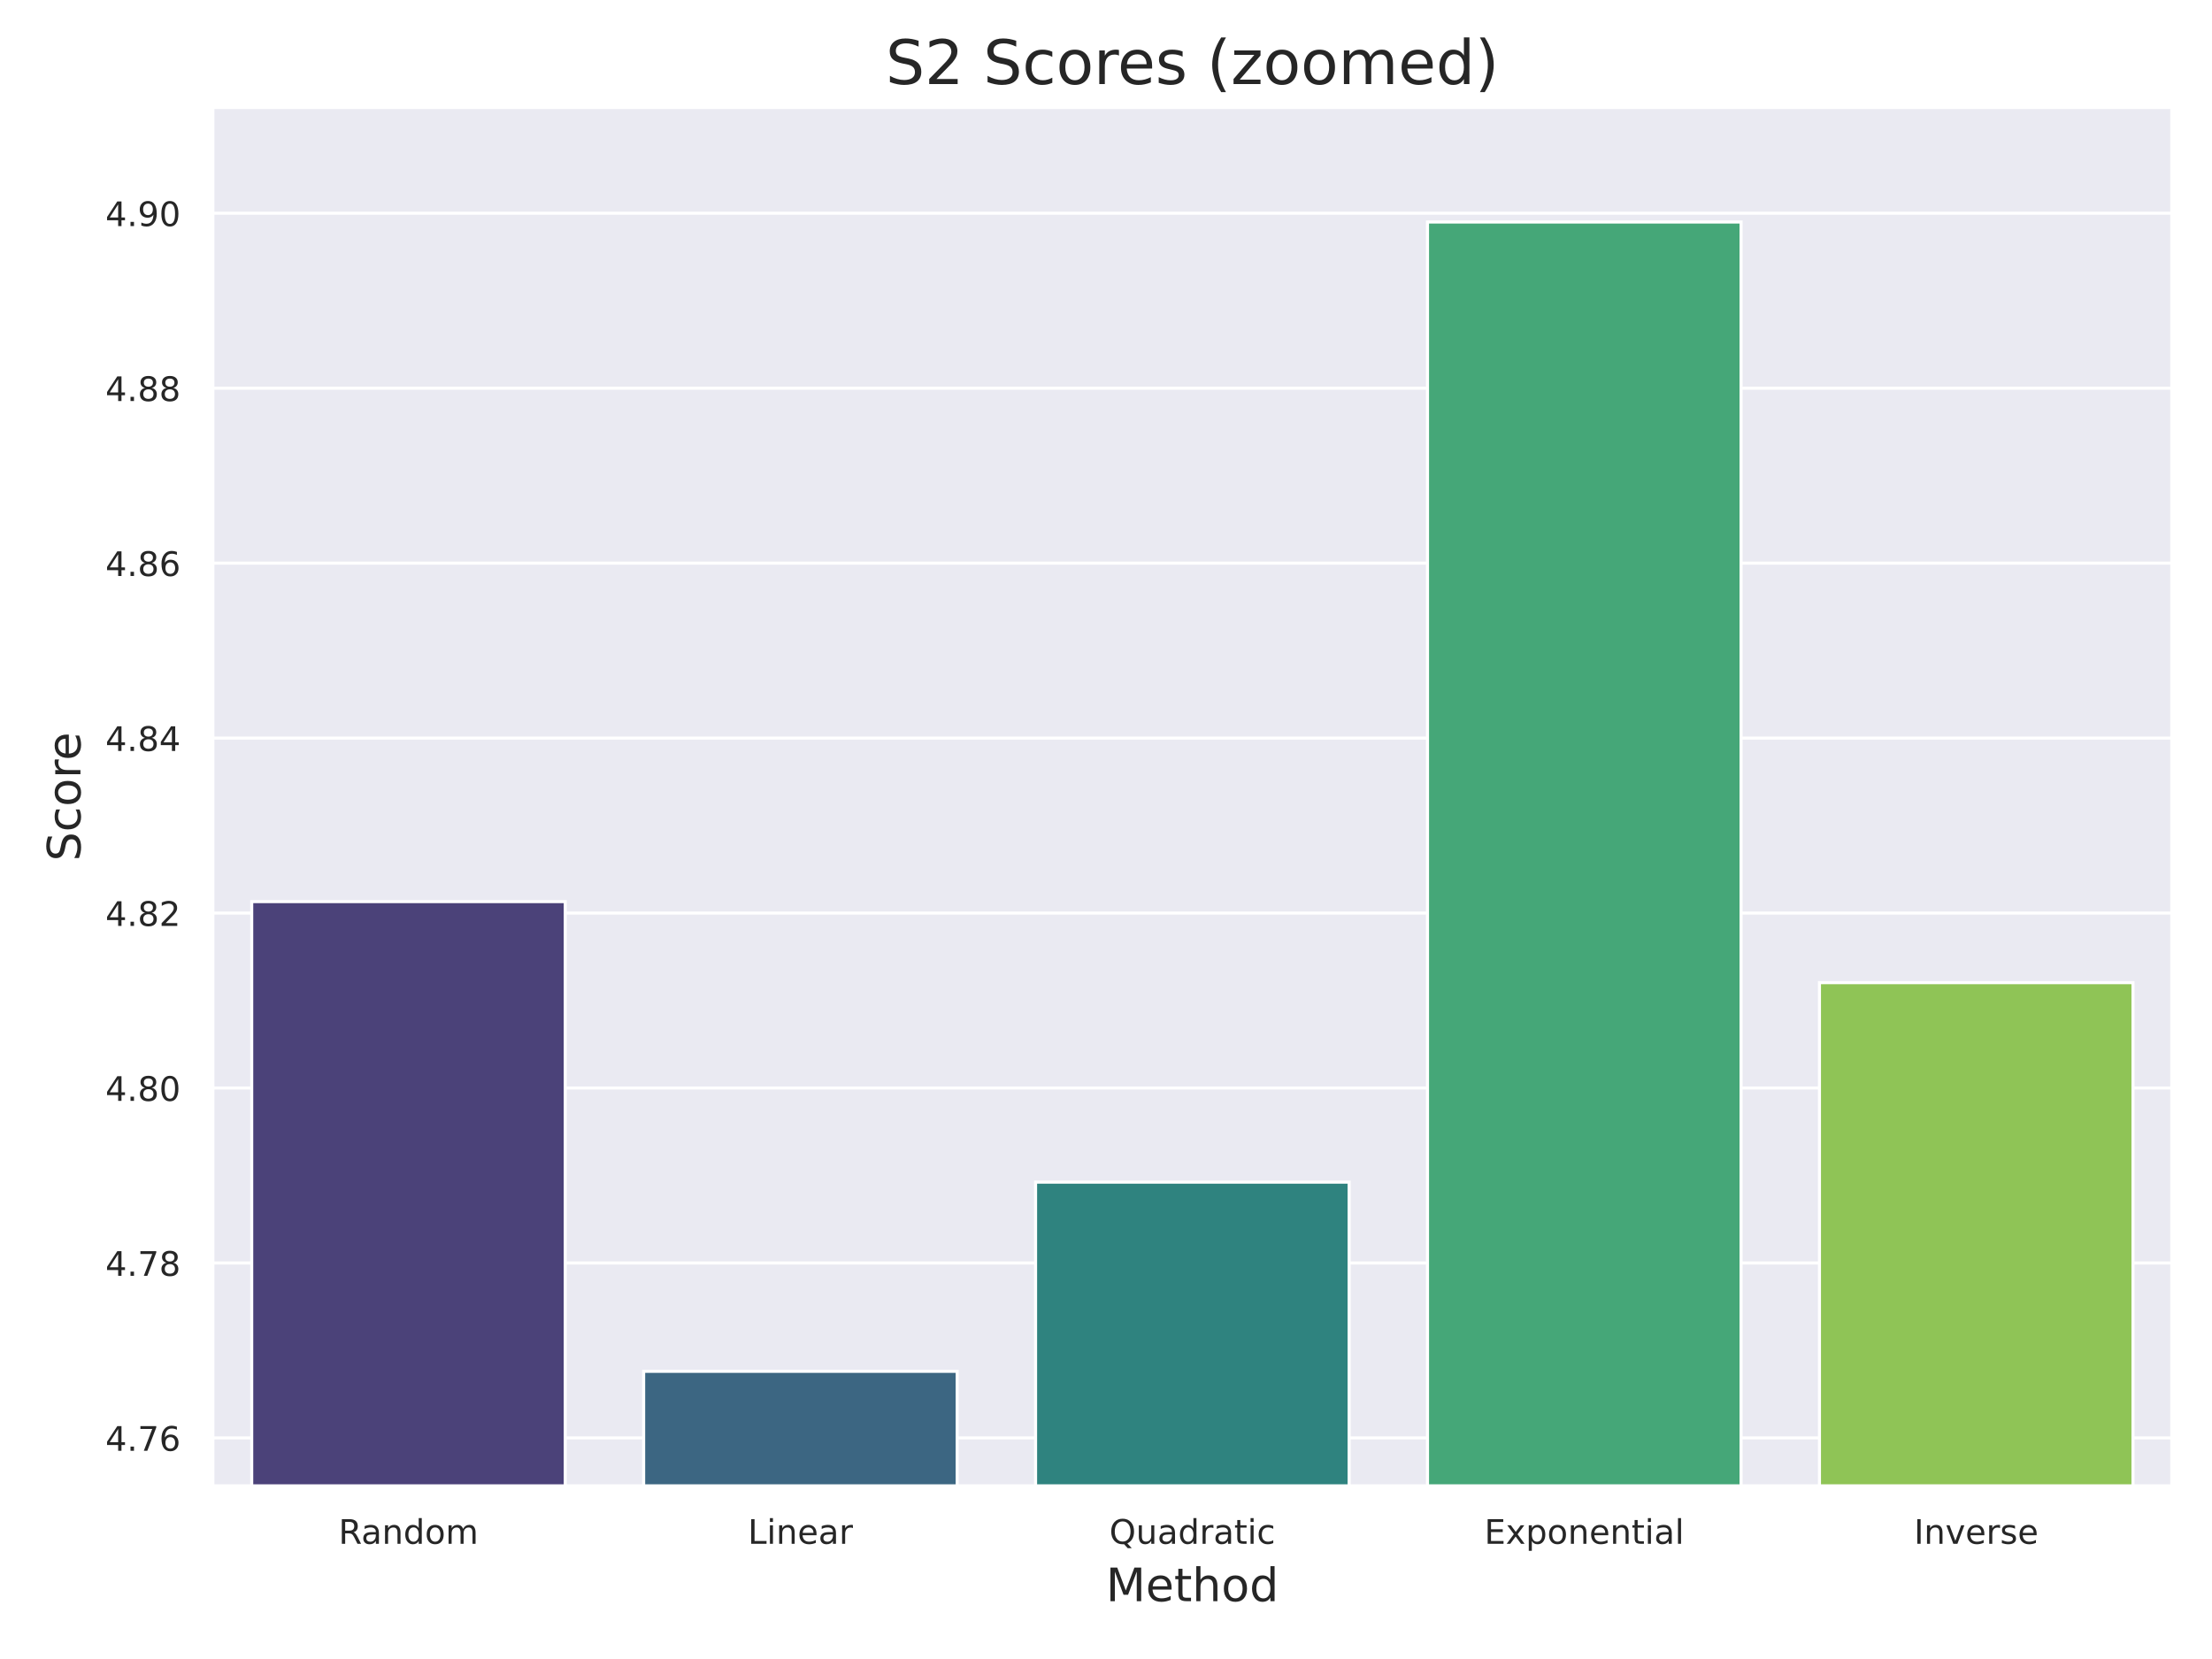
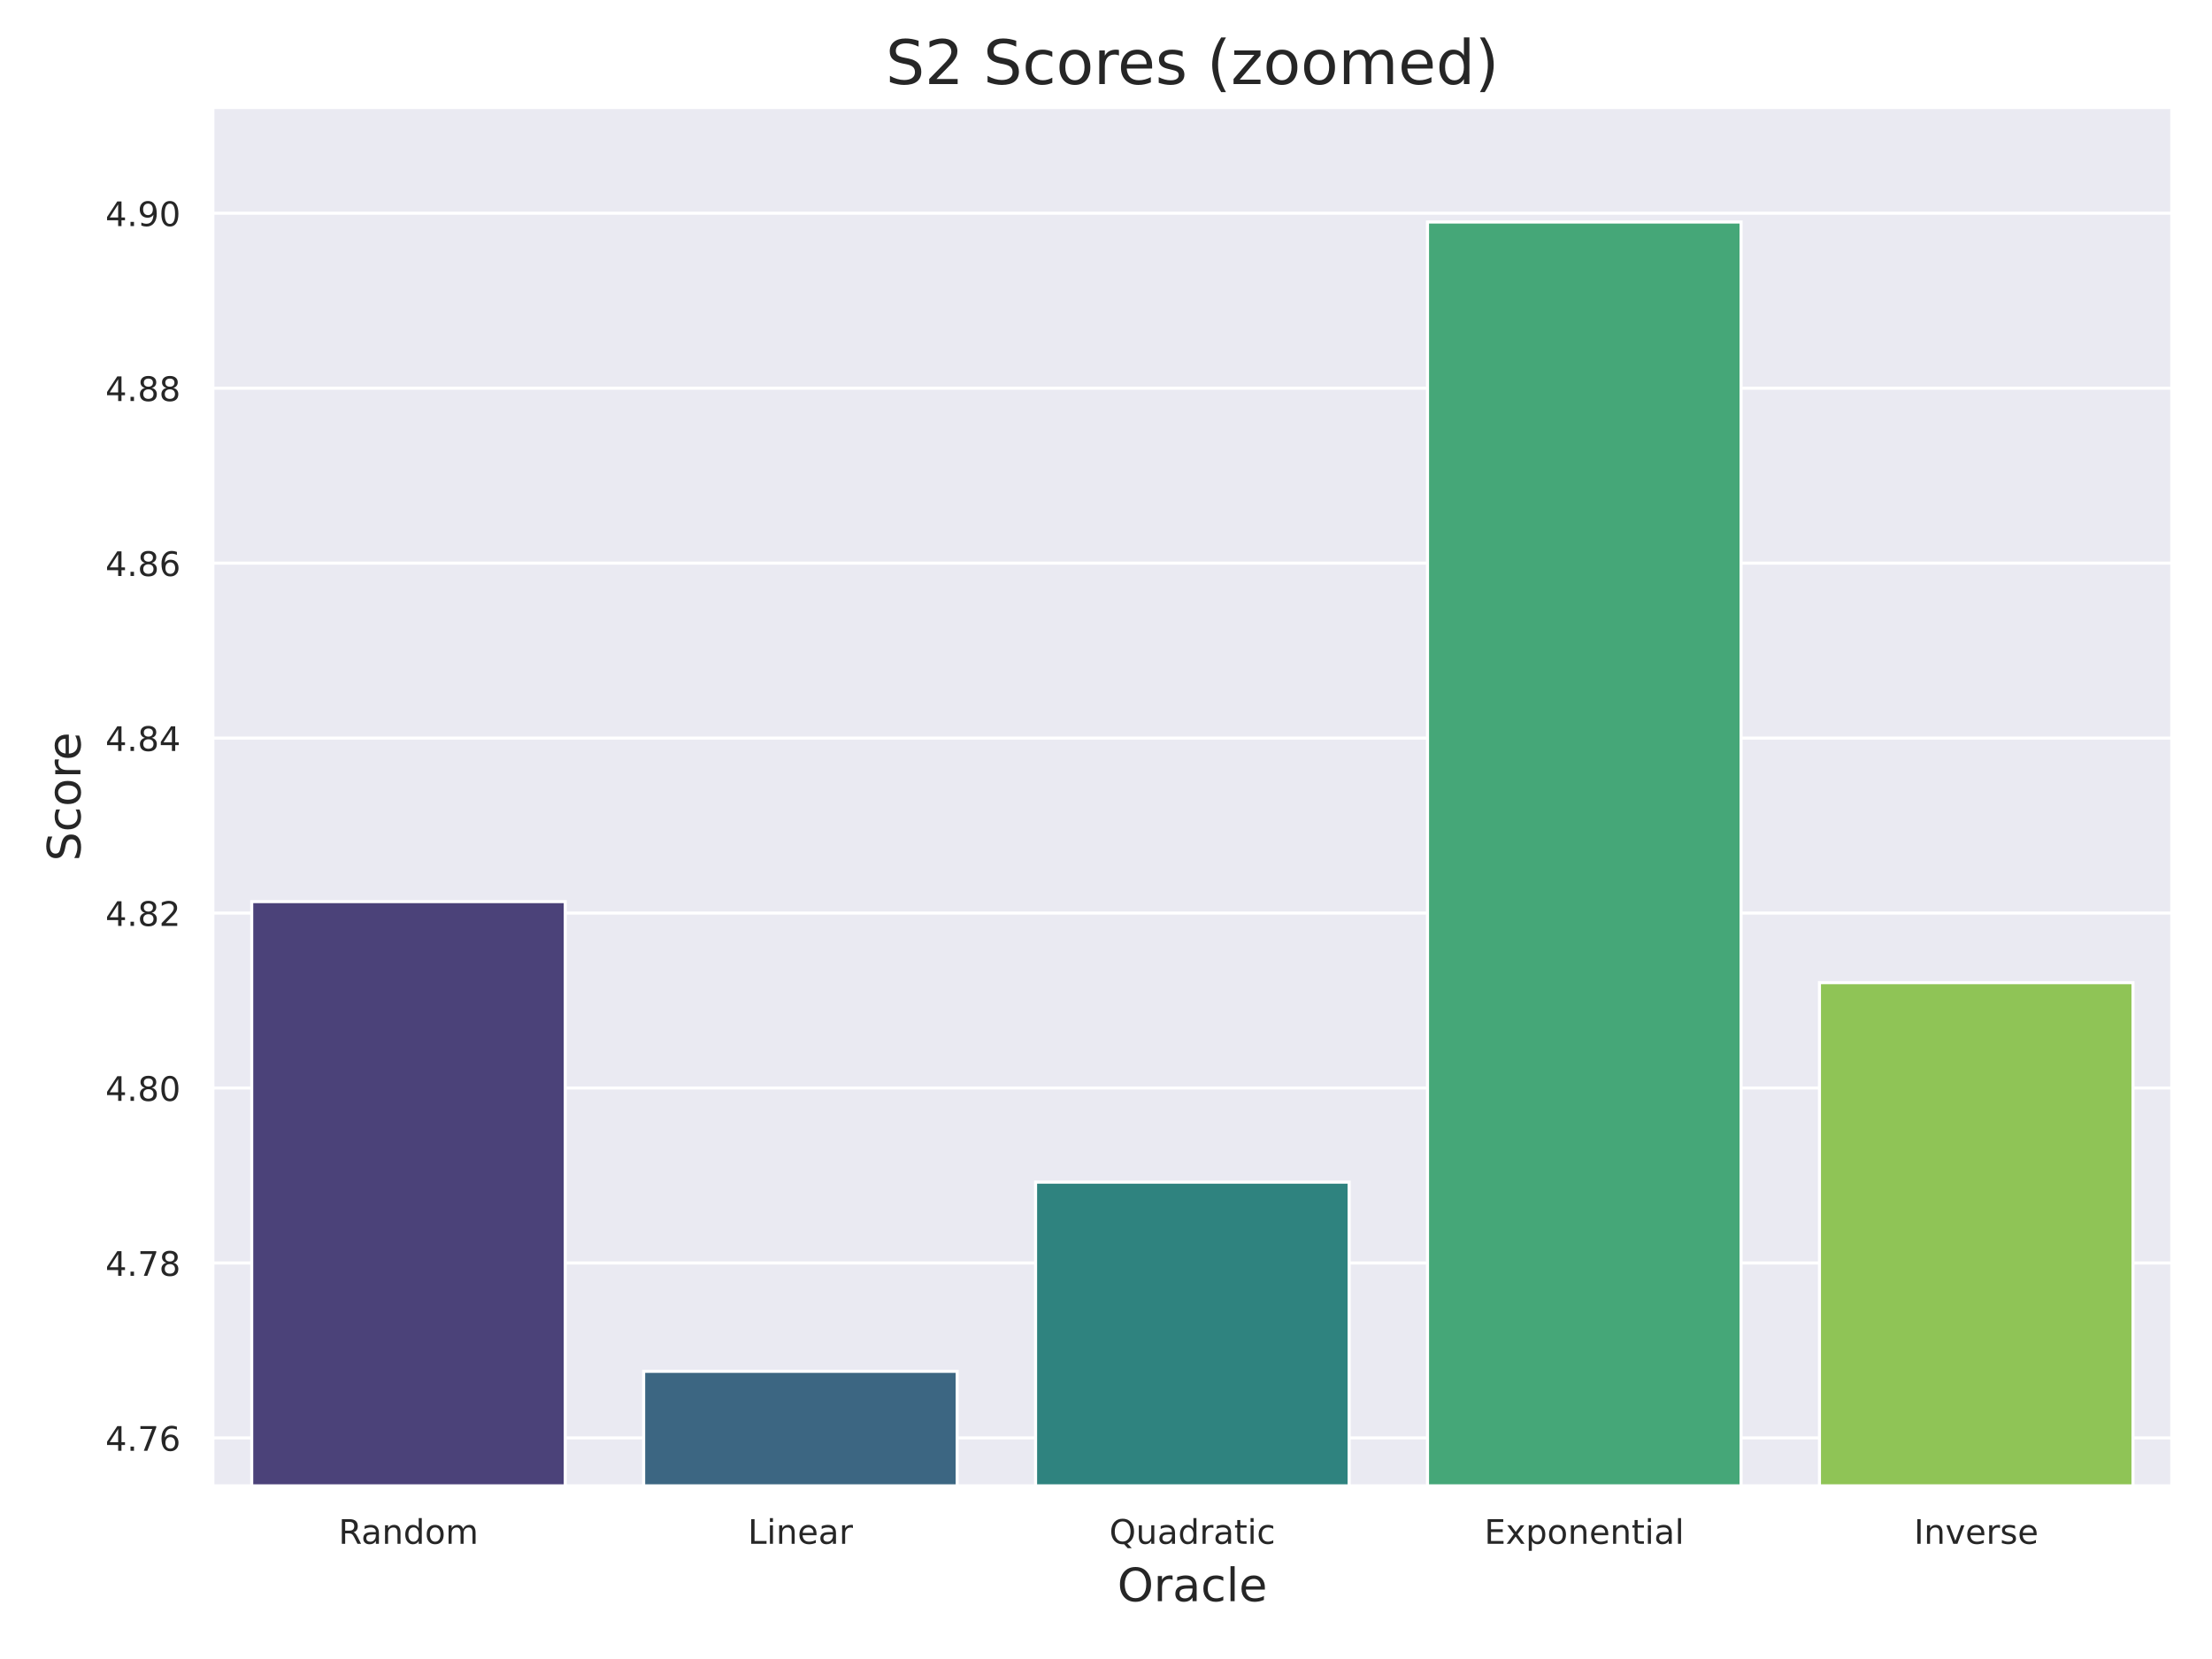
<svg xmlns="http://www.w3.org/2000/svg" xmlns:xlink="http://www.w3.org/1999/xlink" width="576pt" height="432pt" viewBox="0 0 576 432" version="1.1">
  <defs>
    <style type="text/css">*{stroke-linejoin: round; stroke-linecap: butt}</style>
  </defs>
  <g id="figure_1">
    <g id="patch_1">
      <path d="M 0 432  L 576 432  L 576 0  L 0 0  z " style="fill: #ffffff" />
    </g>
    <g id="axes_1">
      <g id="patch_2">
        <path d="M 55.338 387.012  L 565.632 387.012  L 565.632 27.888  L 55.338 27.888  z " style="fill: #eaeaf2" />
      </g>
      <g id="matplotlib.axis_1">
        <g id="xtick_1">
          <g id="text_1">
            <g style="fill: #262626" transform="translate(88.15278 401.9986) scale(0.088 -0.088)">
              <defs>
                <path id="DejaVuSans-52" d="M 2841 2188  Q 3044 2119 3236 1894  Q 3428 1669 3622 1275  L 4263 0  L 3584 0  L 2988 1197  Q 2756 1666 2539 1819  Q 2322 1972 1947 1972  L 1259 1972  L 1259 0  L 628 0  L 628 4666  L 2053 4666  Q 2853 4666 3247 4331  Q 3641 3997 3641 3322  Q 3641 2881 3436 2590  Q 3231 2300 2841 2188  z M 1259 4147  L 1259 2491  L 2053 2491  Q 2509 2491 2742 2702  Q 2975 2913 2975 3322  Q 2975 3731 2742 3939  Q 2509 4147 2053 4147  L 1259 4147  z " transform="scale(0.015625)" />
                <path id="DejaVuSans-61" d="M 2194 1759  Q 1497 1759 1228 1600  Q 959 1441 959 1056  Q 959 750 1161 570  Q 1363 391 1709 391  Q 2188 391 2477 730  Q 2766 1069 2766 1631  L 2766 1759  L 2194 1759  z M 3341 1997  L 3341 0  L 2766 0  L 2766 531  Q 2569 213 2275 61  Q 1981 -91 1556 -91  Q 1019 -91 701 211  Q 384 513 384 1019  Q 384 1609 779 1909  Q 1175 2209 1959 2209  L 2766 2209  L 2766 2266  Q 2766 2663 2505 2880  Q 2244 3097 1772 3097  Q 1472 3097 1187 3025  Q 903 2953 641 2809  L 641 3341  Q 956 3463 1253 3523  Q 1550 3584 1831 3584  Q 2591 3584 2966 3190  Q 3341 2797 3341 1997  z " transform="scale(0.015625)" />
                <path id="DejaVuSans-6e" d="M 3513 2113  L 3513 0  L 2938 0  L 2938 2094  Q 2938 2591 2744 2837  Q 2550 3084 2163 3084  Q 1697 3084 1428 2787  Q 1159 2491 1159 1978  L 1159 0  L 581 0  L 581 3500  L 1159 3500  L 1159 2956  Q 1366 3272 1645 3428  Q 1925 3584 2291 3584  Q 2894 3584 3203 3211  Q 3513 2838 3513 2113  z " transform="scale(0.015625)" />
                <path id="DejaVuSans-64" d="M 2906 2969  L 2906 4863  L 3481 4863  L 3481 0  L 2906 0  L 2906 525  Q 2725 213 2448 61  Q 2172 -91 1784 -91  Q 1150 -91 751 415  Q 353 922 353 1747  Q 353 2572 751 3078  Q 1150 3584 1784 3584  Q 2172 3584 2448 3432  Q 2725 3281 2906 2969  z M 947 1747  Q 947 1113 1208 752  Q 1469 391 1925 391  Q 2381 391 2643 752  Q 2906 1113 2906 1747  Q 2906 2381 2643 2742  Q 2381 3103 1925 3103  Q 1469 3103 1208 2742  Q 947 2381 947 1747  z " transform="scale(0.015625)" />
                <path id="DejaVuSans-6f" d="M 1959 3097  Q 1497 3097 1228 2736  Q 959 2375 959 1747  Q 959 1119 1226 758  Q 1494 397 1959 397  Q 2419 397 2687 759  Q 2956 1122 2956 1747  Q 2956 2369 2687 2733  Q 2419 3097 1959 3097  z M 1959 3584  Q 2709 3584 3137 3096  Q 3566 2609 3566 1747  Q 3566 888 3137 398  Q 2709 -91 1959 -91  Q 1206 -91 779 398  Q 353 888 353 1747  Q 353 2609 779 3096  Q 1206 3584 1959 3584  z " transform="scale(0.015625)" />
                <path id="DejaVuSans-6d" d="M 3328 2828  Q 3544 3216 3844 3400  Q 4144 3584 4550 3584  Q 5097 3584 5394 3201  Q 5691 2819 5691 2113  L 5691 0  L 5113 0  L 5113 2094  Q 5113 2597 4934 2840  Q 4756 3084 4391 3084  Q 3944 3084 3684 2787  Q 3425 2491 3425 1978  L 3425 0  L 2847 0  L 2847 2094  Q 2847 2600 2669 2842  Q 2491 3084 2119 3084  Q 1678 3084 1418 2786  Q 1159 2488 1159 1978  L 1159 0  L 581 0  L 581 3500  L 1159 3500  L 1159 2956  Q 1356 3278 1631 3431  Q 1906 3584 2284 3584  Q 2666 3584 2933 3390  Q 3200 3197 3328 2828  z " transform="scale(0.015625)" />
              </defs>
              <use xlink:href="#DejaVuSans-52" />
              <use xlink:href="#DejaVuSans-61" x="67.232" />
              <use xlink:href="#DejaVuSans-6e" x="128.512" />
              <use xlink:href="#DejaVuSans-64" x="191.891" />
              <use xlink:href="#DejaVuSans-6f" x="255.367" />
              <use xlink:href="#DejaVuSans-6d" x="316.549" />
            </g>
          </g>
        </g>
        <g id="xtick_2">
          <g id="text_2">
            <g style="fill: #262626" transform="translate(194.7511 401.9986) scale(0.088 -0.088)">
              <defs>
                <path id="DejaVuSans-4c" d="M 628 4666  L 1259 4666  L 1259 531  L 3531 531  L 3531 0  L 628 0  L 628 4666  z " transform="scale(0.015625)" />
                <path id="DejaVuSans-69" d="M 603 3500  L 1178 3500  L 1178 0  L 603 0  L 603 3500  z M 603 4863  L 1178 4863  L 1178 4134  L 603 4134  L 603 4863  z " transform="scale(0.015625)" />
                <path id="DejaVuSans-65" d="M 3597 1894  L 3597 1613  L 953 1613  Q 991 1019 1311 708  Q 1631 397 2203 397  Q 2534 397 2845 478  Q 3156 559 3463 722  L 3463 178  Q 3153 47 2828 -22  Q 2503 -91 2169 -91  Q 1331 -91 842 396  Q 353 884 353 1716  Q 353 2575 817 3079  Q 1281 3584 2069 3584  Q 2775 3584 3186 3129  Q 3597 2675 3597 1894  z M 3022 2063  Q 3016 2534 2758 2815  Q 2500 3097 2075 3097  Q 1594 3097 1305 2825  Q 1016 2553 972 2059  L 3022 2063  z " transform="scale(0.015625)" />
                <path id="DejaVuSans-72" d="M 2631 2963  Q 2534 3019 2420 3045  Q 2306 3072 2169 3072  Q 1681 3072 1420 2755  Q 1159 2438 1159 1844  L 1159 0  L 581 0  L 581 3500  L 1159 3500  L 1159 2956  Q 1341 3275 1631 3429  Q 1922 3584 2338 3584  Q 2397 3584 2469 3576  Q 2541 3569 2628 3553  L 2631 2963  z " transform="scale(0.015625)" />
              </defs>
              <use xlink:href="#DejaVuSans-4c" />
              <use xlink:href="#DejaVuSans-69" x="55.713" />
              <use xlink:href="#DejaVuSans-6e" x="83.496" />
              <use xlink:href="#DejaVuSans-65" x="146.875" />
              <use xlink:href="#DejaVuSans-61" x="208.398" />
              <use xlink:href="#DejaVuSans-72" x="269.678" />
            </g>
          </g>
        </g>
        <g id="xtick_3">
          <g id="text_3">
            <g style="fill: #262626" transform="translate(288.8714 401.9986) scale(0.088 -0.088)">
              <defs>
                <path id="DejaVuSans-51" d="M 2522 4238  Q 1834 4238 1429 3725  Q 1025 3213 1025 2328  Q 1025 1447 1429 934  Q 1834 422 2522 422  Q 3209 422 3611 934  Q 4013 1447 4013 2328  Q 4013 3213 3611 3725  Q 3209 4238 2522 4238  z M 3406 84  L 4238 -825  L 3475 -825  L 2784 -78  Q 2681 -84 2626 -87  Q 2572 -91 2522 -91  Q 1538 -91 948 567  Q 359 1225 359 2328  Q 359 3434 948 4092  Q 1538 4750 2522 4750  Q 3503 4750 4090 4092  Q 4678 3434 4678 2328  Q 4678 1516 4351 937  Q 4025 359 3406 84  z " transform="scale(0.015625)" />
                <path id="DejaVuSans-75" d="M 544 1381  L 544 3500  L 1119 3500  L 1119 1403  Q 1119 906 1312 657  Q 1506 409 1894 409  Q 2359 409 2629 706  Q 2900 1003 2900 1516  L 2900 3500  L 3475 3500  L 3475 0  L 2900 0  L 2900 538  Q 2691 219 2414 64  Q 2138 -91 1772 -91  Q 1169 -91 856 284  Q 544 659 544 1381  z M 1991 3584  L 1991 3584  z " transform="scale(0.015625)" />
                <path id="DejaVuSans-74" d="M 1172 4494  L 1172 3500  L 2356 3500  L 2356 3053  L 1172 3053  L 1172 1153  Q 1172 725 1289 603  Q 1406 481 1766 481  L 2356 481  L 2356 0  L 1766 0  Q 1100 0 847 248  Q 594 497 594 1153  L 594 3053  L 172 3053  L 172 3500  L 594 3500  L 594 4494  L 1172 4494  z " transform="scale(0.015625)" />
                <path id="DejaVuSans-63" d="M 3122 3366  L 3122 2828  Q 2878 2963 2633 3030  Q 2388 3097 2138 3097  Q 1578 3097 1268 2742  Q 959 2388 959 1747  Q 959 1106 1268 751  Q 1578 397 2138 397  Q 2388 397 2633 464  Q 2878 531 3122 666  L 3122 134  Q 2881 22 2623 -34  Q 2366 -91 2075 -91  Q 1284 -91 818 406  Q 353 903 353 1747  Q 353 2603 823 3093  Q 1294 3584 2113 3584  Q 2378 3584 2631 3529  Q 2884 3475 3122 3366  z " transform="scale(0.015625)" />
              </defs>
              <use xlink:href="#DejaVuSans-51" />
              <use xlink:href="#DejaVuSans-75" x="78.711" />
              <use xlink:href="#DejaVuSans-61" x="142.09" />
              <use xlink:href="#DejaVuSans-64" x="203.369" />
              <use xlink:href="#DejaVuSans-72" x="266.846" />
              <use xlink:href="#DejaVuSans-61" x="307.959" />
              <use xlink:href="#DejaVuSans-74" x="369.238" />
              <use xlink:href="#DejaVuSans-69" x="408.447" />
              <use xlink:href="#DejaVuSans-63" x="436.23" />
            </g>
          </g>
        </g>
        <g id="xtick_4">
          <g id="text_4">
            <g style="fill: #262626" transform="translate(386.5233 401.9986) scale(0.088 -0.088)">
              <defs>
                <path id="DejaVuSans-45" d="M 628 4666  L 3578 4666  L 3578 4134  L 1259 4134  L 1259 2753  L 3481 2753  L 3481 2222  L 1259 2222  L 1259 531  L 3634 531  L 3634 0  L 628 0  L 628 4666  z " transform="scale(0.015625)" />
                <path id="DejaVuSans-78" d="M 3513 3500  L 2247 1797  L 3578 0  L 2900 0  L 1881 1375  L 863 0  L 184 0  L 1544 1831  L 300 3500  L 978 3500  L 1906 2253  L 2834 3500  L 3513 3500  z " transform="scale(0.015625)" />
                <path id="DejaVuSans-70" d="M 1159 525  L 1159 -1331  L 581 -1331  L 581 3500  L 1159 3500  L 1159 2969  Q 1341 3281 1617 3432  Q 1894 3584 2278 3584  Q 2916 3584 3314 3078  Q 3713 2572 3713 1747  Q 3713 922 3314 415  Q 2916 -91 2278 -91  Q 1894 -91 1617 61  Q 1341 213 1159 525  z M 3116 1747  Q 3116 2381 2855 2742  Q 2594 3103 2138 3103  Q 1681 3103 1420 2742  Q 1159 2381 1159 1747  Q 1159 1113 1420 752  Q 1681 391 2138 391  Q 2594 391 2855 752  Q 3116 1113 3116 1747  z " transform="scale(0.015625)" />
                <path id="DejaVuSans-6c" d="M 603 4863  L 1178 4863  L 1178 0  L 603 0  L 603 4863  z " transform="scale(0.015625)" />
              </defs>
              <use xlink:href="#DejaVuSans-45" />
              <use xlink:href="#DejaVuSans-78" x="63.184" />
              <use xlink:href="#DejaVuSans-70" x="122.363" />
              <use xlink:href="#DejaVuSans-6f" x="185.84" />
              <use xlink:href="#DejaVuSans-6e" x="247.021" />
              <use xlink:href="#DejaVuSans-65" x="310.4" />
              <use xlink:href="#DejaVuSans-6e" x="371.924" />
              <use xlink:href="#DejaVuSans-74" x="435.303" />
              <use xlink:href="#DejaVuSans-69" x="474.512" />
              <use xlink:href="#DejaVuSans-61" x="502.295" />
              <use xlink:href="#DejaVuSans-6c" x="563.574" />
            </g>
          </g>
        </g>
        <g id="xtick_5">
          <g id="text_5">
            <g style="fill: #262626" transform="translate(498.3962 401.9986) scale(0.088 -0.088)">
              <defs>
                <path id="DejaVuSans-49" d="M 628 4666  L 1259 4666  L 1259 0  L 628 0  L 628 4666  z " transform="scale(0.015625)" />
                <path id="DejaVuSans-76" d="M 191 3500  L 800 3500  L 1894 563  L 2988 3500  L 3597 3500  L 2284 0  L 1503 0  L 191 3500  z " transform="scale(0.015625)" />
                <path id="DejaVuSans-73" d="M 2834 3397  L 2834 2853  Q 2591 2978 2328 3040  Q 2066 3103 1784 3103  Q 1356 3103 1142 2972  Q 928 2841 928 2578  Q 928 2378 1081 2264  Q 1234 2150 1697 2047  L 1894 2003  Q 2506 1872 2764 1633  Q 3022 1394 3022 966  Q 3022 478 2636 193  Q 2250 -91 1575 -91  Q 1294 -91 989 -36  Q 684 19 347 128  L 347 722  Q 666 556 975 473  Q 1284 391 1588 391  Q 1994 391 2212 530  Q 2431 669 2431 922  Q 2431 1156 2273 1281  Q 2116 1406 1581 1522  L 1381 1569  Q 847 1681 609 1914  Q 372 2147 372 2553  Q 372 3047 722 3315  Q 1072 3584 1716 3584  Q 2034 3584 2315 3537  Q 2597 3491 2834 3397  z " transform="scale(0.015625)" />
              </defs>
              <use xlink:href="#DejaVuSans-49" />
              <use xlink:href="#DejaVuSans-6e" x="29.492" />
              <use xlink:href="#DejaVuSans-76" x="92.871" />
              <use xlink:href="#DejaVuSans-65" x="152.051" />
              <use xlink:href="#DejaVuSans-72" x="213.574" />
              <use xlink:href="#DejaVuSans-73" x="254.688" />
              <use xlink:href="#DejaVuSans-65" x="306.787" />
            </g>
          </g>
        </g>
        <g id="text_6">
-           <g style="fill: #262626" transform="translate(287.9812 416.9469) scale(0.12 -0.12)">
+           <g style="fill: #262626" transform="translate(290.9606 416.9469) scale(0.12 -0.12)">
            <defs>
-               <path id="DejaVuSans-4d" d="M 628 4666  L 1569 4666  L 2759 1491  L 3956 4666  L 4897 4666  L 4897 0  L 4281 0  L 4281 4097  L 3078 897  L 2444 897  L 1241 4097  L 1241 0  L 628 0  L 628 4666  z " transform="scale(0.015625)" />
-               <path id="DejaVuSans-68" d="M 3513 2113  L 3513 0  L 2938 0  L 2938 2094  Q 2938 2591 2744 2837  Q 2550 3084 2163 3084  Q 1697 3084 1428 2787  Q 1159 2491 1159 1978  L 1159 0  L 581 0  L 581 4863  L 1159 4863  L 1159 2956  Q 1366 3272 1645 3428  Q 1925 3584 2291 3584  Q 2894 3584 3203 3211  Q 3513 2838 3513 2113  z " transform="scale(0.015625)" />
+               <path id="DejaVuSans-4f" d="M 2522 4238  Q 1834 4238 1429 3725  Q 1025 3213 1025 2328  Q 1025 1447 1429 934  Q 1834 422 2522 422  Q 3209 422 3611 934  Q 4013 1447 4013 2328  Q 4013 3213 3611 3725  Q 3209 4238 2522 4238  z M 2522 4750  Q 3503 4750 4090 4092  Q 4678 3434 4678 2328  Q 4678 1225 4090 567  Q 3503 -91 2522 -91  Q 1538 -91 948 565  Q 359 1222 359 2328  Q 359 3434 948 4092  Q 1538 4750 2522 4750  z " transform="scale(0.015625)" />
            </defs>
-             <use xlink:href="#DejaVuSans-4d" />
-             <use xlink:href="#DejaVuSans-65" x="86.279" />
-             <use xlink:href="#DejaVuSans-74" x="147.803" />
-             <use xlink:href="#DejaVuSans-68" x="187.012" />
-             <use xlink:href="#DejaVuSans-6f" x="250.391" />
-             <use xlink:href="#DejaVuSans-64" x="311.572" />
+             <use xlink:href="#DejaVuSans-4f" />
+             <use xlink:href="#DejaVuSans-72" x="78.711" />
+             <use xlink:href="#DejaVuSans-61" x="119.824" />
+             <use xlink:href="#DejaVuSans-63" x="181.104" />
+             <use xlink:href="#DejaVuSans-6c" x="236.084" />
+             <use xlink:href="#DejaVuSans-65" x="263.867" />
          </g>
        </g>
      </g>
      <g id="matplotlib.axis_2">
        <g id="ytick_1">
          <g id="line2d_1">
-             <path d="M 55.338 374.438  L 565.632 374.438  " clip-path="url(#p32a06ad670)" style="fill: none; stroke: #ffffff; stroke-width: 0.8; stroke-linecap: round" />
+             <path d="M 55.338 374.438  L 565.632 374.438  " clip-path="url(#p63ee7f7532)" style="fill: none; stroke: #ffffff; stroke-width: 0.8; stroke-linecap: round" />
          </g>
          <g id="text_7">
            <g style="fill: #262626" transform="translate(27.44425 377.7815) scale(0.088 -0.088)">
              <defs>
                <path id="DejaVuSans-34" d="M 2419 4116  L 825 1625  L 2419 1625  L 2419 4116  z M 2253 4666  L 3047 4666  L 3047 1625  L 3713 1625  L 3713 1100  L 3047 1100  L 3047 0  L 2419 0  L 2419 1100  L 313 1100  L 313 1709  L 2253 4666  z " transform="scale(0.015625)" />
                <path id="DejaVuSans-2e" d="M 684 794  L 1344 794  L 1344 0  L 684 0  L 684 794  z " transform="scale(0.015625)" />
                <path id="DejaVuSans-37" d="M 525 4666  L 3525 4666  L 3525 4397  L 1831 0  L 1172 0  L 2766 4134  L 525 4134  L 525 4666  z " transform="scale(0.015625)" />
                <path id="DejaVuSans-36" d="M 2113 2584  Q 1688 2584 1439 2293  Q 1191 2003 1191 1497  Q 1191 994 1439 701  Q 1688 409 2113 409  Q 2538 409 2786 701  Q 3034 994 3034 1497  Q 3034 2003 2786 2293  Q 2538 2584 2113 2584  z M 3366 4563  L 3366 3988  Q 3128 4100 2886 4159  Q 2644 4219 2406 4219  Q 1781 4219 1451 3797  Q 1122 3375 1075 2522  Q 1259 2794 1537 2939  Q 1816 3084 2150 3084  Q 2853 3084 3261 2657  Q 3669 2231 3669 1497  Q 3669 778 3244 343  Q 2819 -91 2113 -91  Q 1303 -91 875 529  Q 447 1150 447 2328  Q 447 3434 972 4092  Q 1497 4750 2381 4750  Q 2619 4750 2861 4703  Q 3103 4656 3366 4563  z " transform="scale(0.015625)" />
              </defs>
              <use xlink:href="#DejaVuSans-34" />
              <use xlink:href="#DejaVuSans-2e" x="63.623" />
              <use xlink:href="#DejaVuSans-37" x="95.41" />
              <use xlink:href="#DejaVuSans-36" x="159.033" />
            </g>
          </g>
        </g>
        <g id="ytick_2">
          <g id="line2d_2">
-             <path d="M 55.338 328.879  L 565.632 328.879  " clip-path="url(#p32a06ad670)" style="fill: none; stroke: #ffffff; stroke-width: 0.8; stroke-linecap: round" />
+             <path d="M 55.338 328.879  L 565.632 328.879  " clip-path="url(#p63ee7f7532)" style="fill: none; stroke: #ffffff; stroke-width: 0.8; stroke-linecap: round" />
          </g>
          <g id="text_8">
            <g style="fill: #262626" transform="translate(27.44425 332.2226) scale(0.088 -0.088)">
              <defs>
                <path id="DejaVuSans-38" d="M 2034 2216  Q 1584 2216 1326 1975  Q 1069 1734 1069 1313  Q 1069 891 1326 650  Q 1584 409 2034 409  Q 2484 409 2743 651  Q 3003 894 3003 1313  Q 3003 1734 2745 1975  Q 2488 2216 2034 2216  z M 1403 2484  Q 997 2584 770 2862  Q 544 3141 544 3541  Q 544 4100 942 4425  Q 1341 4750 2034 4750  Q 2731 4750 3128 4425  Q 3525 4100 3525 3541  Q 3525 3141 3298 2862  Q 3072 2584 2669 2484  Q 3125 2378 3379 2068  Q 3634 1759 3634 1313  Q 3634 634 3220 271  Q 2806 -91 2034 -91  Q 1263 -91 848 271  Q 434 634 434 1313  Q 434 1759 690 2068  Q 947 2378 1403 2484  z M 1172 3481  Q 1172 3119 1398 2916  Q 1625 2713 2034 2713  Q 2441 2713 2670 2916  Q 2900 3119 2900 3481  Q 2900 3844 2670 4047  Q 2441 4250 2034 4250  Q 1625 4250 1398 4047  Q 1172 3844 1172 3481  z " transform="scale(0.015625)" />
              </defs>
              <use xlink:href="#DejaVuSans-34" />
              <use xlink:href="#DejaVuSans-2e" x="63.623" />
              <use xlink:href="#DejaVuSans-37" x="95.41" />
              <use xlink:href="#DejaVuSans-38" x="159.033" />
            </g>
          </g>
        </g>
        <g id="ytick_3">
          <g id="line2d_3">
-             <path d="M 55.338 283.32  L 565.632 283.32  " clip-path="url(#p32a06ad670)" style="fill: none; stroke: #ffffff; stroke-width: 0.8; stroke-linecap: round" />
+             <path d="M 55.338 283.32  L 565.632 283.32  " clip-path="url(#p63ee7f7532)" style="fill: none; stroke: #ffffff; stroke-width: 0.8; stroke-linecap: round" />
          </g>
          <g id="text_9">
            <g style="fill: #262626" transform="translate(27.44425 286.6637) scale(0.088 -0.088)">
              <defs>
                <path id="DejaVuSans-30" d="M 2034 4250  Q 1547 4250 1301 3770  Q 1056 3291 1056 2328  Q 1056 1369 1301 889  Q 1547 409 2034 409  Q 2525 409 2770 889  Q 3016 1369 3016 2328  Q 3016 3291 2770 3770  Q 2525 4250 2034 4250  z M 2034 4750  Q 2819 4750 3233 4129  Q 3647 3509 3647 2328  Q 3647 1150 3233 529  Q 2819 -91 2034 -91  Q 1250 -91 836 529  Q 422 1150 422 2328  Q 422 3509 836 4129  Q 1250 4750 2034 4750  z " transform="scale(0.015625)" />
              </defs>
              <use xlink:href="#DejaVuSans-34" />
              <use xlink:href="#DejaVuSans-2e" x="63.623" />
              <use xlink:href="#DejaVuSans-38" x="95.41" />
              <use xlink:href="#DejaVuSans-30" x="159.033" />
            </g>
          </g>
        </g>
        <g id="ytick_4">
          <g id="line2d_4">
-             <path d="M 55.338 237.762  L 565.632 237.762  " clip-path="url(#p32a06ad670)" style="fill: none; stroke: #ffffff; stroke-width: 0.8; stroke-linecap: round" />
+             <path d="M 55.338 237.762  L 565.632 237.762  " clip-path="url(#p63ee7f7532)" style="fill: none; stroke: #ffffff; stroke-width: 0.8; stroke-linecap: round" />
          </g>
          <g id="text_10">
            <g style="fill: #262626" transform="translate(27.44425 241.1048) scale(0.088 -0.088)">
              <defs>
                <path id="DejaVuSans-32" d="M 1228 531  L 3431 531  L 3431 0  L 469 0  L 469 531  Q 828 903 1448 1529  Q 2069 2156 2228 2338  Q 2531 2678 2651 2914  Q 2772 3150 2772 3378  Q 2772 3750 2511 3984  Q 2250 4219 1831 4219  Q 1534 4219 1204 4116  Q 875 4013 500 3803  L 500 4441  Q 881 4594 1212 4672  Q 1544 4750 1819 4750  Q 2544 4750 2975 4387  Q 3406 4025 3406 3419  Q 3406 3131 3298 2873  Q 3191 2616 2906 2266  Q 2828 2175 2409 1742  Q 1991 1309 1228 531  z " transform="scale(0.015625)" />
              </defs>
              <use xlink:href="#DejaVuSans-34" />
              <use xlink:href="#DejaVuSans-2e" x="63.623" />
              <use xlink:href="#DejaVuSans-38" x="95.41" />
              <use xlink:href="#DejaVuSans-32" x="159.033" />
            </g>
          </g>
        </g>
        <g id="ytick_5">
          <g id="line2d_5">
-             <path d="M 55.338 192.203  L 565.632 192.203  " clip-path="url(#p32a06ad670)" style="fill: none; stroke: #ffffff; stroke-width: 0.8; stroke-linecap: round" />
+             <path d="M 55.338 192.203  L 565.632 192.203  " clip-path="url(#p63ee7f7532)" style="fill: none; stroke: #ffffff; stroke-width: 0.8; stroke-linecap: round" />
          </g>
          <g id="text_11">
            <g style="fill: #262626" transform="translate(27.44425 195.546) scale(0.088 -0.088)">
              <use xlink:href="#DejaVuSans-34" />
              <use xlink:href="#DejaVuSans-2e" x="63.623" />
              <use xlink:href="#DejaVuSans-38" x="95.41" />
              <use xlink:href="#DejaVuSans-34" x="159.033" />
            </g>
          </g>
        </g>
        <g id="ytick_6">
          <g id="line2d_6">
-             <path d="M 55.338 146.644  L 565.632 146.644  " clip-path="url(#p32a06ad670)" style="fill: none; stroke: #ffffff; stroke-width: 0.8; stroke-linecap: round" />
+             <path d="M 55.338 146.644  L 565.632 146.644  " clip-path="url(#p63ee7f7532)" style="fill: none; stroke: #ffffff; stroke-width: 0.8; stroke-linecap: round" />
          </g>
          <g id="text_12">
            <g style="fill: #262626" transform="translate(27.44425 149.9871) scale(0.088 -0.088)">
              <use xlink:href="#DejaVuSans-34" />
              <use xlink:href="#DejaVuSans-2e" x="63.623" />
              <use xlink:href="#DejaVuSans-38" x="95.41" />
              <use xlink:href="#DejaVuSans-36" x="159.033" />
            </g>
          </g>
        </g>
        <g id="ytick_7">
          <g id="line2d_7">
-             <path d="M 55.338 101.085  L 565.632 101.085  " clip-path="url(#p32a06ad670)" style="fill: none; stroke: #ffffff; stroke-width: 0.8; stroke-linecap: round" />
+             <path d="M 55.338 101.085  L 565.632 101.085  " clip-path="url(#p63ee7f7532)" style="fill: none; stroke: #ffffff; stroke-width: 0.8; stroke-linecap: round" />
          </g>
          <g id="text_13">
            <g style="fill: #262626" transform="translate(27.44425 104.4282) scale(0.088 -0.088)">
              <use xlink:href="#DejaVuSans-34" />
              <use xlink:href="#DejaVuSans-2e" x="63.623" />
              <use xlink:href="#DejaVuSans-38" x="95.41" />
              <use xlink:href="#DejaVuSans-38" x="159.033" />
            </g>
          </g>
        </g>
        <g id="ytick_8">
          <g id="line2d_8">
-             <path d="M 55.338 55.526  L 565.632 55.526  " clip-path="url(#p32a06ad670)" style="fill: none; stroke: #ffffff; stroke-width: 0.8; stroke-linecap: round" />
+             <path d="M 55.338 55.526  L 565.632 55.526  " clip-path="url(#p63ee7f7532)" style="fill: none; stroke: #ffffff; stroke-width: 0.8; stroke-linecap: round" />
          </g>
          <g id="text_14">
            <g style="fill: #262626" transform="translate(27.44425 58.86932) scale(0.088 -0.088)">
              <defs>
                <path id="DejaVuSans-39" d="M 703 97  L 703 672  Q 941 559 1184 500  Q 1428 441 1663 441  Q 2288 441 2617 861  Q 2947 1281 2994 2138  Q 2813 1869 2534 1725  Q 2256 1581 1919 1581  Q 1219 1581 811 2004  Q 403 2428 403 3163  Q 403 3881 828 4315  Q 1253 4750 1959 4750  Q 2769 4750 3195 4129  Q 3622 3509 3622 2328  Q 3622 1225 3098 567  Q 2575 -91 1691 -91  Q 1453 -91 1209 -44  Q 966 3 703 97  z M 1959 2075  Q 2384 2075 2632 2365  Q 2881 2656 2881 3163  Q 2881 3666 2632 3958  Q 2384 4250 1959 4250  Q 1534 4250 1286 3958  Q 1038 3666 1038 3163  Q 1038 2656 1286 2365  Q 1534 2075 1959 2075  z " transform="scale(0.015625)" />
              </defs>
              <use xlink:href="#DejaVuSans-34" />
              <use xlink:href="#DejaVuSans-2e" x="63.623" />
              <use xlink:href="#DejaVuSans-39" x="95.41" />
              <use xlink:href="#DejaVuSans-30" x="159.033" />
            </g>
          </g>
        </g>
        <g id="text_15">
          <g style="fill: #262626" transform="translate(20.94862 224.2528) rotate(-90) scale(0.12 -0.12)">
            <defs>
              <path id="DejaVuSans-53" d="M 3425 4513  L 3425 3897  Q 3066 4069 2747 4153  Q 2428 4238 2131 4238  Q 1616 4238 1336 4038  Q 1056 3838 1056 3469  Q 1056 3159 1242 3001  Q 1428 2844 1947 2747  L 2328 2669  Q 3034 2534 3370 2195  Q 3706 1856 3706 1288  Q 3706 609 3251 259  Q 2797 -91 1919 -91  Q 1588 -91 1214 -16  Q 841 59 441 206  L 441 856  Q 825 641 1194 531  Q 1563 422 1919 422  Q 2459 422 2753 634  Q 3047 847 3047 1241  Q 3047 1584 2836 1778  Q 2625 1972 2144 2069  L 1759 2144  Q 1053 2284 737 2584  Q 422 2884 422 3419  Q 422 4038 858 4394  Q 1294 4750 2059 4750  Q 2388 4750 2728 4690  Q 3069 4631 3425 4513  z " transform="scale(0.015625)" />
            </defs>
            <use xlink:href="#DejaVuSans-53" />
            <use xlink:href="#DejaVuSans-63" x="63.477" />
            <use xlink:href="#DejaVuSans-6f" x="118.457" />
            <use xlink:href="#DejaVuSans-72" x="179.639" />
            <use xlink:href="#DejaVuSans-65" x="218.502" />
          </g>
        </g>
      </g>
      <g id="patch_3">
-         <path d="M 65.544 11217.451  L 147.191 11217.451  L 147.191 234.772  L 65.544 234.772  z " clip-path="url(#p32a06ad670)" style="fill: #4b4279; stroke: #ffffff; stroke-width: 0.8; stroke-linejoin: miter" />
+         <path d="M 65.544 11217.451  L 147.191 11217.451  L 147.191 234.772  L 65.544 234.772  z " clip-path="url(#p63ee7f7532)" style="fill: #4b4279; stroke: #ffffff; stroke-width: 0.8; stroke-linejoin: miter" />
      </g>
      <g id="patch_4">
-         <path d="M 167.603 11217.451  L 249.25 11217.451  L 249.25 357.085  L 167.603 357.085  z " clip-path="url(#p32a06ad670)" style="fill: #3c6682; stroke: #ffffff; stroke-width: 0.8; stroke-linejoin: miter" />
+         <path d="M 167.603 11217.451  L 249.25 11217.451  L 249.25 357.085  L 167.603 357.085  z " clip-path="url(#p63ee7f7532)" style="fill: #3c6682; stroke: #ffffff; stroke-width: 0.8; stroke-linejoin: miter" />
      </g>
      <g id="patch_5">
-         <path d="M 269.661 11217.451  L 351.309 11217.451  L 351.309 307.832  L 269.661 307.832  z " clip-path="url(#p32a06ad670)" style="fill: #2f837f; stroke: #ffffff; stroke-width: 0.8; stroke-linejoin: miter" />
+         <path d="M 269.661 11217.451  L 351.309 11217.451  L 351.309 307.832  L 269.661 307.832  z " clip-path="url(#p63ee7f7532)" style="fill: #2f837f; stroke: #ffffff; stroke-width: 0.8; stroke-linejoin: miter" />
      </g>
      <g id="patch_6">
-         <path d="M 371.72 11217.451  L 453.367 11217.451  L 453.367 57.815  L 371.72 57.815  z " clip-path="url(#p32a06ad670)" style="fill: #45a778; stroke: #ffffff; stroke-width: 0.8; stroke-linejoin: miter" />
+         <path d="M 371.72 11217.451  L 453.367 11217.451  L 453.367 57.815  L 371.72 57.815  z " clip-path="url(#p63ee7f7532)" style="fill: #45a778; stroke: #ffffff; stroke-width: 0.8; stroke-linejoin: miter" />
      </g>
      <g id="patch_7">
-         <path d="M 473.779 11217.451  L 555.426 11217.451  L 555.426 255.876  L 473.779 255.876  z " clip-path="url(#p32a06ad670)" style="fill: #8fc456; stroke: #ffffff; stroke-width: 0.8; stroke-linejoin: miter" />
+         <path d="M 473.779 11217.451  L 555.426 11217.451  L 555.426 255.876  L 473.779 255.876  z " clip-path="url(#p63ee7f7532)" style="fill: #8fc456; stroke: #ffffff; stroke-width: 0.8; stroke-linejoin: miter" />
      </g>
      <g id="line2d_9">
-         <path clip-path="url(#p32a06ad670)" style="fill: none; stroke: #424242; stroke-width: 1.8; stroke-linecap: round" />
+         <path clip-path="url(#p63ee7f7532)" style="fill: none; stroke: #424242; stroke-width: 1.8; stroke-linecap: round" />
      </g>
      <g id="line2d_10">
-         <path clip-path="url(#p32a06ad670)" style="fill: none; stroke: #424242; stroke-width: 1.8; stroke-linecap: round" />
+         <path clip-path="url(#p63ee7f7532)" style="fill: none; stroke: #424242; stroke-width: 1.8; stroke-linecap: round" />
      </g>
      <g id="line2d_11">
-         <path clip-path="url(#p32a06ad670)" style="fill: none; stroke: #424242; stroke-width: 1.8; stroke-linecap: round" />
+         <path clip-path="url(#p63ee7f7532)" style="fill: none; stroke: #424242; stroke-width: 1.8; stroke-linecap: round" />
      </g>
      <g id="line2d_12">
-         <path clip-path="url(#p32a06ad670)" style="fill: none; stroke: #424242; stroke-width: 1.8; stroke-linecap: round" />
+         <path clip-path="url(#p63ee7f7532)" style="fill: none; stroke: #424242; stroke-width: 1.8; stroke-linecap: round" />
      </g>
      <g id="line2d_13">
-         <path clip-path="url(#p32a06ad670)" style="fill: none; stroke: #424242; stroke-width: 1.8; stroke-linecap: round" />
+         <path clip-path="url(#p63ee7f7532)" style="fill: none; stroke: #424242; stroke-width: 1.8; stroke-linecap: round" />
      </g>
      <g id="patch_8">
        <path d="M 55.338 387.012  L 55.338 27.888  " style="fill: none; stroke: #ffffff; stroke-linejoin: miter; stroke-linecap: square" />
      </g>
      <g id="patch_9">
        <path d="M 565.632 387.012  L 565.632 27.888  " style="fill: none; stroke: #ffffff; stroke-linejoin: miter; stroke-linecap: square" />
      </g>
      <g id="patch_10">
        <path d="M 55.338 387.012  L 565.632 387.012  " style="fill: none; stroke: #ffffff; stroke-linejoin: miter; stroke-linecap: square" />
      </g>
      <g id="patch_11">
        <path d="M 55.338 27.888  L 565.632 27.888  " style="fill: none; stroke: #ffffff; stroke-linejoin: miter; stroke-linecap: square" />
      </g>
      <g id="text_16">
        <g style="fill: #262626" transform="translate(230.635 21.888) scale(0.16 -0.16)">
          <defs>
            <path id="DejaVuSans-20" transform="scale(0.015625)" />
            <path id="DejaVuSans-28" d="M 1984 4856  Q 1566 4138 1362 3434  Q 1159 2731 1159 2009  Q 1159 1288 1364 580  Q 1569 -128 1984 -844  L 1484 -844  Q 1016 -109 783 600  Q 550 1309 550 2009  Q 550 2706 781 3412  Q 1013 4119 1484 4856  L 1984 4856  z " transform="scale(0.015625)" />
            <path id="DejaVuSans-7a" d="M 353 3500  L 3084 3500  L 3084 2975  L 922 459  L 3084 459  L 3084 0  L 275 0  L 275 525  L 2438 3041  L 353 3041  L 353 3500  z " transform="scale(0.015625)" />
            <path id="DejaVuSans-29" d="M 513 4856  L 1013 4856  Q 1481 4119 1714 3412  Q 1947 2706 1947 2009  Q 1947 1309 1714 600  Q 1481 -109 1013 -844  L 513 -844  Q 928 -128 1133 580  Q 1338 1288 1338 2009  Q 1338 2731 1133 3434  Q 928 4138 513 4856  z " transform="scale(0.015625)" />
          </defs>
          <use xlink:href="#DejaVuSans-53" />
          <use xlink:href="#DejaVuSans-32" x="63.477" />
          <use xlink:href="#DejaVuSans-20" x="127.1" />
          <use xlink:href="#DejaVuSans-53" x="158.887" />
          <use xlink:href="#DejaVuSans-63" x="222.363" />
          <use xlink:href="#DejaVuSans-6f" x="277.344" />
          <use xlink:href="#DejaVuSans-72" x="338.525" />
          <use xlink:href="#DejaVuSans-65" x="377.389" />
          <use xlink:href="#DejaVuSans-73" x="438.912" />
          <use xlink:href="#DejaVuSans-20" x="491.012" />
          <use xlink:href="#DejaVuSans-28" x="522.799" />
          <use xlink:href="#DejaVuSans-7a" x="561.812" />
          <use xlink:href="#DejaVuSans-6f" x="614.303" />
          <use xlink:href="#DejaVuSans-6f" x="675.484" />
          <use xlink:href="#DejaVuSans-6d" x="736.666" />
          <use xlink:href="#DejaVuSans-65" x="834.078" />
          <use xlink:href="#DejaVuSans-64" x="895.602" />
          <use xlink:href="#DejaVuSans-29" x="959.078" />
        </g>
      </g>
    </g>
  </g>
  <defs>
-     <clipPath id="p32a06ad670">
+     <clipPath id="p63ee7f7532">
      <rect x="55.338" y="27.888" width="510.294" height="359.124" />
    </clipPath>
  </defs>
</svg>
